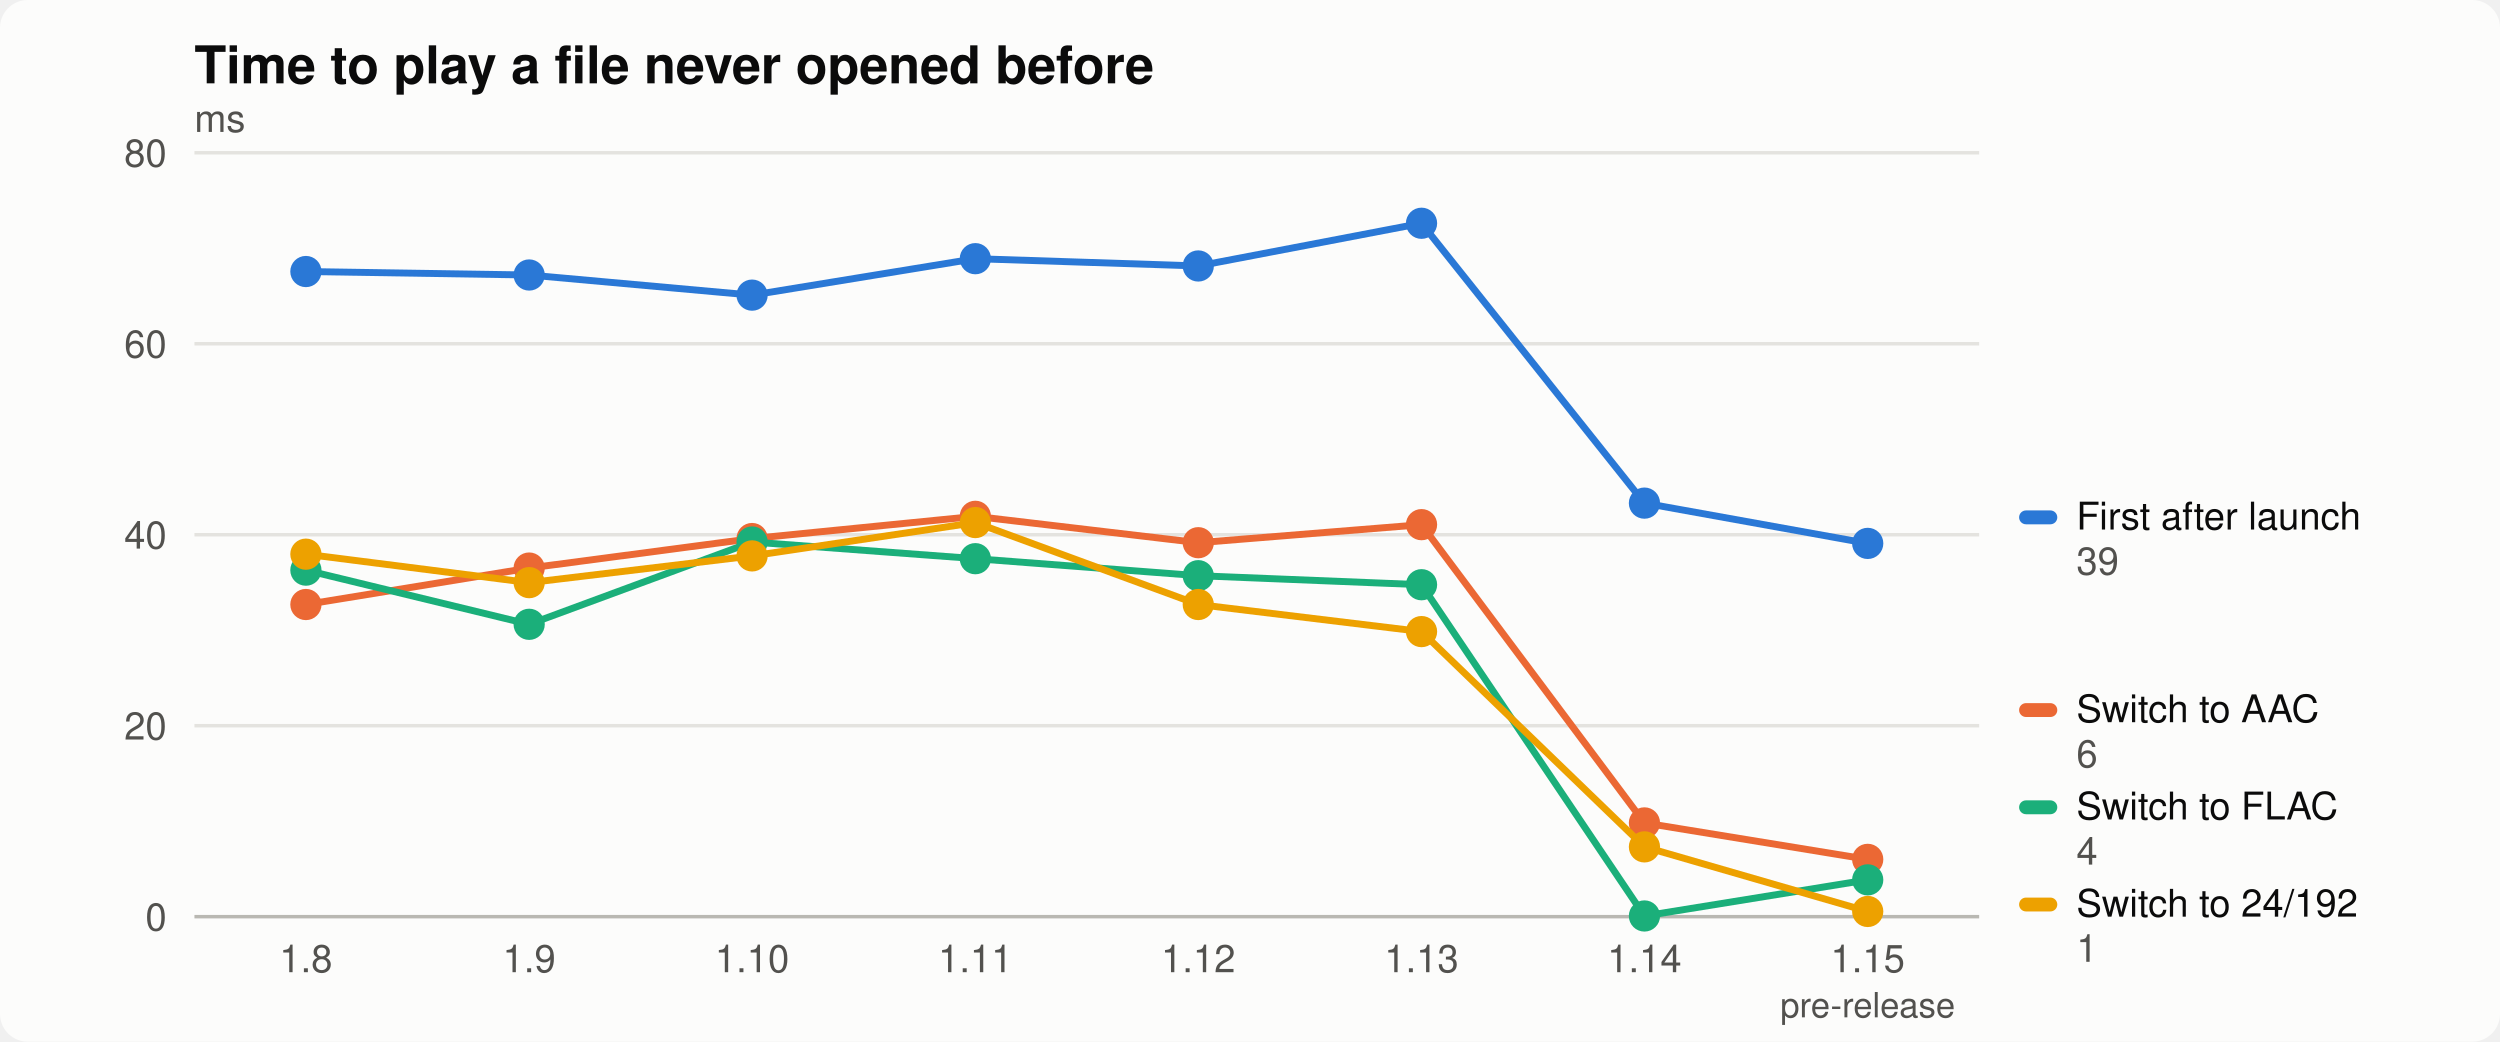
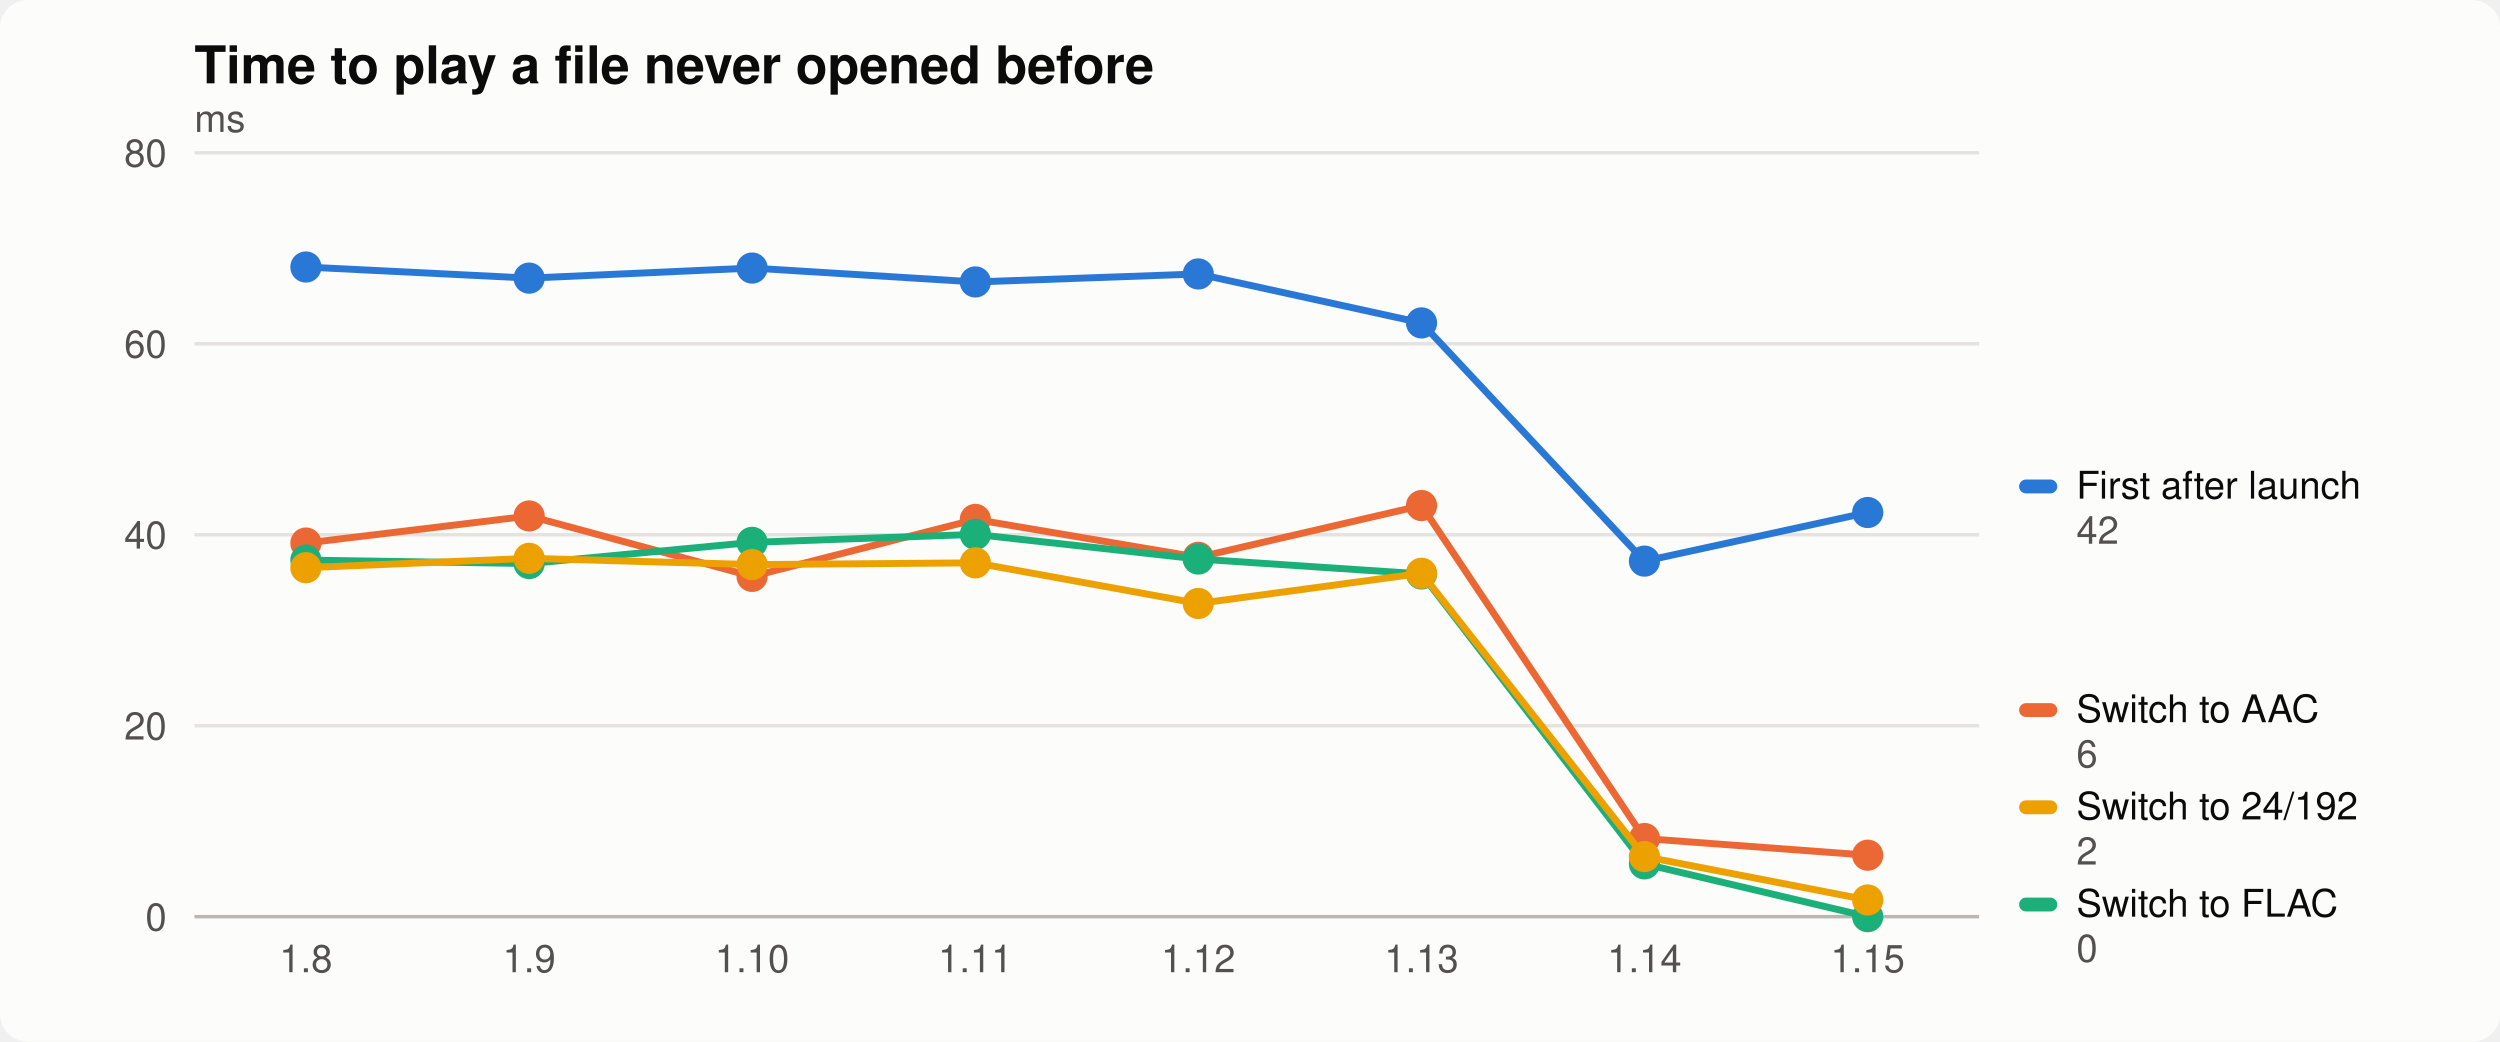
<svg xmlns="http://www.w3.org/2000/svg" viewBox="0 0 720 300" width="720" height="300" font-family="-apple-system,BlinkMacSystemFont,Segoe UI,Helvetica,Arial,sans-serif" role="img" aria-label="Time to play a file never opened before">
  <style>.bg{fill:#fcfcfb}.t{fill:#0b0b0b}.m{fill:#52514e}.g{stroke:#e4e3df}.a{stroke:#b9b8b2}.s0{stroke:#2a78d6;fill:#2a78d6}.s1{stroke:#eb6834;fill:#eb6834}.s2{stroke:#1baf7a;fill:#1baf7a}.s3{stroke:#eda100;fill:#eda100}@media (prefers-color-scheme:dark){.bg{fill:#1a1a19}.t{fill:#ffffff}.m{fill:#c3c2b7}.g{stroke:#2f2f2d}.a{stroke:#555550}.s0{stroke:#3987e5;fill:#3987e5}.s1{stroke:#d95926;fill:#d95926}.s2{stroke:#199e70;fill:#199e70}.s3{stroke:#c98500;fill:#c98500}}.l{fill:none;stroke-width:2;stroke-linejoin:round;stroke-linecap:round}</style>
  <rect class="bg" width="720" height="300" rx="8" />
  <text class="t" x="56" y="24" font-size="15" font-weight="600">Time to play a file never opened before</text>
  <text class="m" x="56" y="38" font-size="11">ms</text>
  <line class="a" x1="56" x2="570" y1="264.0" y2="264.0" />
  <text class="m" x="48" y="268.0" font-size="11" text-anchor="end">0</text>
  <line class="g" x1="56" x2="570" y1="209.0" y2="209.0" />
  <text class="m" x="48" y="213.0" font-size="11" text-anchor="end">20</text>
  <line class="g" x1="56" x2="570" y1="154.0" y2="154.0" />
  <text class="m" x="48" y="158.0" font-size="11" text-anchor="end">40</text>
  <line class="g" x1="56" x2="570" y1="99.0" y2="99.0" />
  <text class="m" x="48" y="103.0" font-size="11" text-anchor="end">60</text>
  <line class="g" x1="56" x2="570" y1="44.0" y2="44.0" />
  <text class="m" x="48" y="48.0" font-size="11" text-anchor="end">80</text>
  <text class="m" x="88.1" y="280" font-size="11" text-anchor="middle">1.8</text>
  <text class="m" x="152.4" y="280" font-size="11" text-anchor="middle">1.9</text>
  <text class="m" x="216.6" y="280" font-size="11" text-anchor="middle">1.10</text>
  <text class="m" x="280.9" y="280" font-size="11" text-anchor="middle">1.11</text>
  <text class="m" x="345.1" y="280" font-size="11" text-anchor="middle">1.12</text>
  <text class="m" x="409.4" y="280" font-size="11" text-anchor="middle">1.13</text>
  <text class="m" x="473.6" y="280" font-size="11" text-anchor="middle">1.14</text>
  <text class="m" x="537.9" y="280" font-size="11" text-anchor="middle">1.15</text>
-   <text class="m" x="537.9" y="293" font-size="10" text-anchor="middle">pre-release</text>
-   <path class="l s0" d="M88.1,78.2 L152.4,79.2 L216.6,85.0 L280.9,74.5 L345.1,76.6 L409.4,64.3 L473.6,144.9 L537.9,156.5" />
-   <circle class="s0" cx="88.1" cy="78.2" r="4" stroke="none" />
-   <circle class="s0" cx="152.4" cy="79.2" r="4" stroke="none" />
-   <circle class="s0" cx="216.6" cy="85.0" r="4" stroke="none" />
-   <circle class="s0" cx="280.9" cy="74.5" r="4" stroke="none" />
-   <circle class="s0" cx="345.1" cy="76.6" r="4" stroke="none" />
-   <circle class="s0" cx="409.4" cy="64.3" r="4" stroke="none" />
-   <circle class="s0" cx="473.6" cy="144.9" r="4" stroke="none" />
-   <circle class="s0" cx="537.9" cy="156.5" r="4" stroke="none" />
-   <path class="l s1" d="M88.1,174.1 L152.4,163.6 L216.6,155.1 L280.9,148.7 L345.1,156.3 L409.4,151.1 L473.6,237.0 L537.9,247.5" />
-   <circle class="s1" cx="88.1" cy="174.1" r="4" stroke="none" />
-   <circle class="s1" cx="152.4" cy="163.6" r="4" stroke="none" />
-   <circle class="s1" cx="216.6" cy="155.1" r="4" stroke="none" />
-   <circle class="s1" cx="280.9" cy="148.7" r="4" stroke="none" />
-   <circle class="s1" cx="345.1" cy="156.3" r="4" stroke="none" />
-   <circle class="s1" cx="409.4" cy="151.1" r="4" stroke="none" />
-   <circle class="s1" cx="473.6" cy="237.0" r="4" stroke="none" />
-   <circle class="s1" cx="537.9" cy="247.5" r="4" stroke="none" />
-   <path class="l s2" d="M88.1,164.2 L152.4,179.8 L216.6,156.1 L280.9,160.9 L345.1,165.8 L409.4,168.4 L473.6,263.8 L537.9,253.4" />
-   <circle class="s2" cx="88.1" cy="164.2" r="4" stroke="none" />
-   <circle class="s2" cx="152.4" cy="179.8" r="4" stroke="none" />
-   <circle class="s2" cx="216.6" cy="156.1" r="4" stroke="none" />
-   <circle class="s2" cx="280.9" cy="160.9" r="4" stroke="none" />
-   <circle class="s2" cx="345.1" cy="165.8" r="4" stroke="none" />
-   <circle class="s2" cx="409.4" cy="168.4" r="4" stroke="none" />
-   <circle class="s2" cx="473.6" cy="263.8" r="4" stroke="none" />
-   <circle class="s2" cx="537.9" cy="253.4" r="4" stroke="none" />
-   <path class="l s3" d="M88.1,159.6 L152.4,167.8 L216.6,160.1 L280.9,150.5 L345.1,174.1 L409.4,181.9 L473.6,243.9 L537.9,262.5" />
-   <circle class="s3" cx="88.1" cy="159.6" r="4" stroke="none" />
-   <circle class="s3" cx="152.4" cy="167.8" r="4" stroke="none" />
-   <circle class="s3" cx="216.6" cy="160.1" r="4" stroke="none" />
-   <circle class="s3" cx="280.9" cy="150.5" r="4" stroke="none" />
-   <circle class="s3" cx="345.1" cy="174.1" r="4" stroke="none" />
-   <circle class="s3" cx="409.4" cy="181.9" r="4" stroke="none" />
-   <circle class="s3" cx="473.6" cy="243.9" r="4" stroke="none" />
-   <circle class="s3" cx="537.9" cy="262.5" r="4" stroke="none" />
-   <rect class="s0" x="582" y="147.5" width="10" height="3" rx="1.5" stroke="none" />
-   <text class="t" x="598" y="152.5" font-size="11">First after launch</text>
-   <text class="m" x="598" y="165.5" font-size="11">39</text>
+   <path class="l s0" d="M88.1,76.9 L152.4,80.1 L216.6,77.2 L280.9,81.2 L345.1,78.9 L409.4,93.0 L473.6,161.6 L537.9,147.6" />
+   <circle class="s0" cx="88.1" cy="76.9" r="4" stroke="none" />
+   <circle class="s0" cx="152.4" cy="80.1" r="4" stroke="none" />
+   <circle class="s0" cx="216.6" cy="77.2" r="4" stroke="none" />
+   <circle class="s0" cx="280.9" cy="81.2" r="4" stroke="none" />
+   <circle class="s0" cx="345.1" cy="78.9" r="4" stroke="none" />
+   <circle class="s0" cx="409.4" cy="93.0" r="4" stroke="none" />
+   <circle class="s0" cx="473.6" cy="161.6" r="4" stroke="none" />
+   <circle class="s0" cx="537.9" cy="147.6" r="4" stroke="none" />
+   <path class="l s1" d="M88.1,156.4 L152.4,148.6 L216.6,166.0 L280.9,149.6 L345.1,160.5 L409.4,145.6 L473.6,241.5 L537.9,246.3" />
+   <circle class="s1" cx="88.1" cy="156.4" r="4" stroke="none" />
+   <circle class="s1" cx="152.4" cy="148.6" r="4" stroke="none" />
+   <circle class="s1" cx="216.6" cy="166.0" r="4" stroke="none" />
+   <circle class="s1" cx="280.9" cy="149.6" r="4" stroke="none" />
+   <circle class="s1" cx="345.1" cy="160.5" r="4" stroke="none" />
+   <circle class="s1" cx="409.4" cy="145.6" r="4" stroke="none" />
+   <circle class="s1" cx="473.6" cy="241.5" r="4" stroke="none" />
+   <circle class="s1" cx="537.9" cy="246.3" r="4" stroke="none" />
+   <path class="l s2" d="M88.1,161.3 L152.4,162.3 L216.6,156.2 L280.9,153.9 L345.1,161.0 L409.4,165.3 L473.6,248.8 L537.9,264.0" />
+   <circle class="s2" cx="88.1" cy="161.3" r="4" stroke="none" />
+   <circle class="s2" cx="152.4" cy="162.3" r="4" stroke="none" />
+   <circle class="s2" cx="216.6" cy="156.2" r="4" stroke="none" />
+   <circle class="s2" cx="280.9" cy="153.9" r="4" stroke="none" />
+   <circle class="s2" cx="345.1" cy="161.0" r="4" stroke="none" />
+   <circle class="s2" cx="409.4" cy="165.3" r="4" stroke="none" />
+   <circle class="s2" cx="473.6" cy="248.8" r="4" stroke="none" />
+   <circle class="s2" cx="537.9" cy="264.0" r="4" stroke="none" />
+   <path class="l s3" d="M88.1,163.5 L152.4,160.8 L216.6,162.6 L280.9,162.1 L345.1,173.8 L409.4,165.1 L473.6,246.7 L537.9,259.2" />
+   <circle class="s3" cx="88.1" cy="163.5" r="4" stroke="none" />
+   <circle class="s3" cx="152.4" cy="160.8" r="4" stroke="none" />
+   <circle class="s3" cx="216.6" cy="162.6" r="4" stroke="none" />
+   <circle class="s3" cx="280.9" cy="162.1" r="4" stroke="none" />
+   <circle class="s3" cx="345.1" cy="173.8" r="4" stroke="none" />
+   <circle class="s3" cx="409.4" cy="165.1" r="4" stroke="none" />
+   <circle class="s3" cx="473.6" cy="246.7" r="4" stroke="none" />
+   <circle class="s3" cx="537.9" cy="259.2" r="4" stroke="none" />
+   <rect class="s0" x="582" y="138.6" width="10" height="3" rx="1.5" stroke="none" />
+   <text class="t" x="598" y="143.6" font-size="11">First after launch</text>
+   <text class="m" x="598" y="156.6" font-size="11">42</text>
  <rect class="s1" x="582" y="203.0" width="10" height="3" rx="1.5" stroke="none" />
  <text class="t" x="598" y="208.0" font-size="11">Switch to AAC</text>
  <text class="m" x="598" y="221.0" font-size="11">6</text>
-   <rect class="s2" x="582" y="231.0" width="10" height="3" rx="1.5" stroke="none" />
-   <text class="t" x="598" y="236.0" font-size="11">Switch to FLAC</text>
-   <text class="m" x="598" y="249.0" font-size="11">4</text>
-   <rect class="s3" x="582" y="259.0" width="10" height="3" rx="1.5" stroke="none" />
-   <text class="t" x="598" y="264.0" font-size="11">Switch to 24/192</text>
-   <text class="m" x="598" y="277.0" font-size="11">1</text>
+   <rect class="s3" x="582" y="231.0" width="10" height="3" rx="1.5" stroke="none" />
+   <text class="t" x="598" y="236.0" font-size="11">Switch to 24/192</text>
+   <text class="m" x="598" y="249.0" font-size="11">2</text>
+   <rect class="s2" x="582" y="259.0" width="10" height="3" rx="1.5" stroke="none" />
+   <text class="t" x="598" y="264.0" font-size="11">Switch to FLAC</text>
+   <text class="m" x="598" y="277.0" font-size="11">0</text>
</svg>
